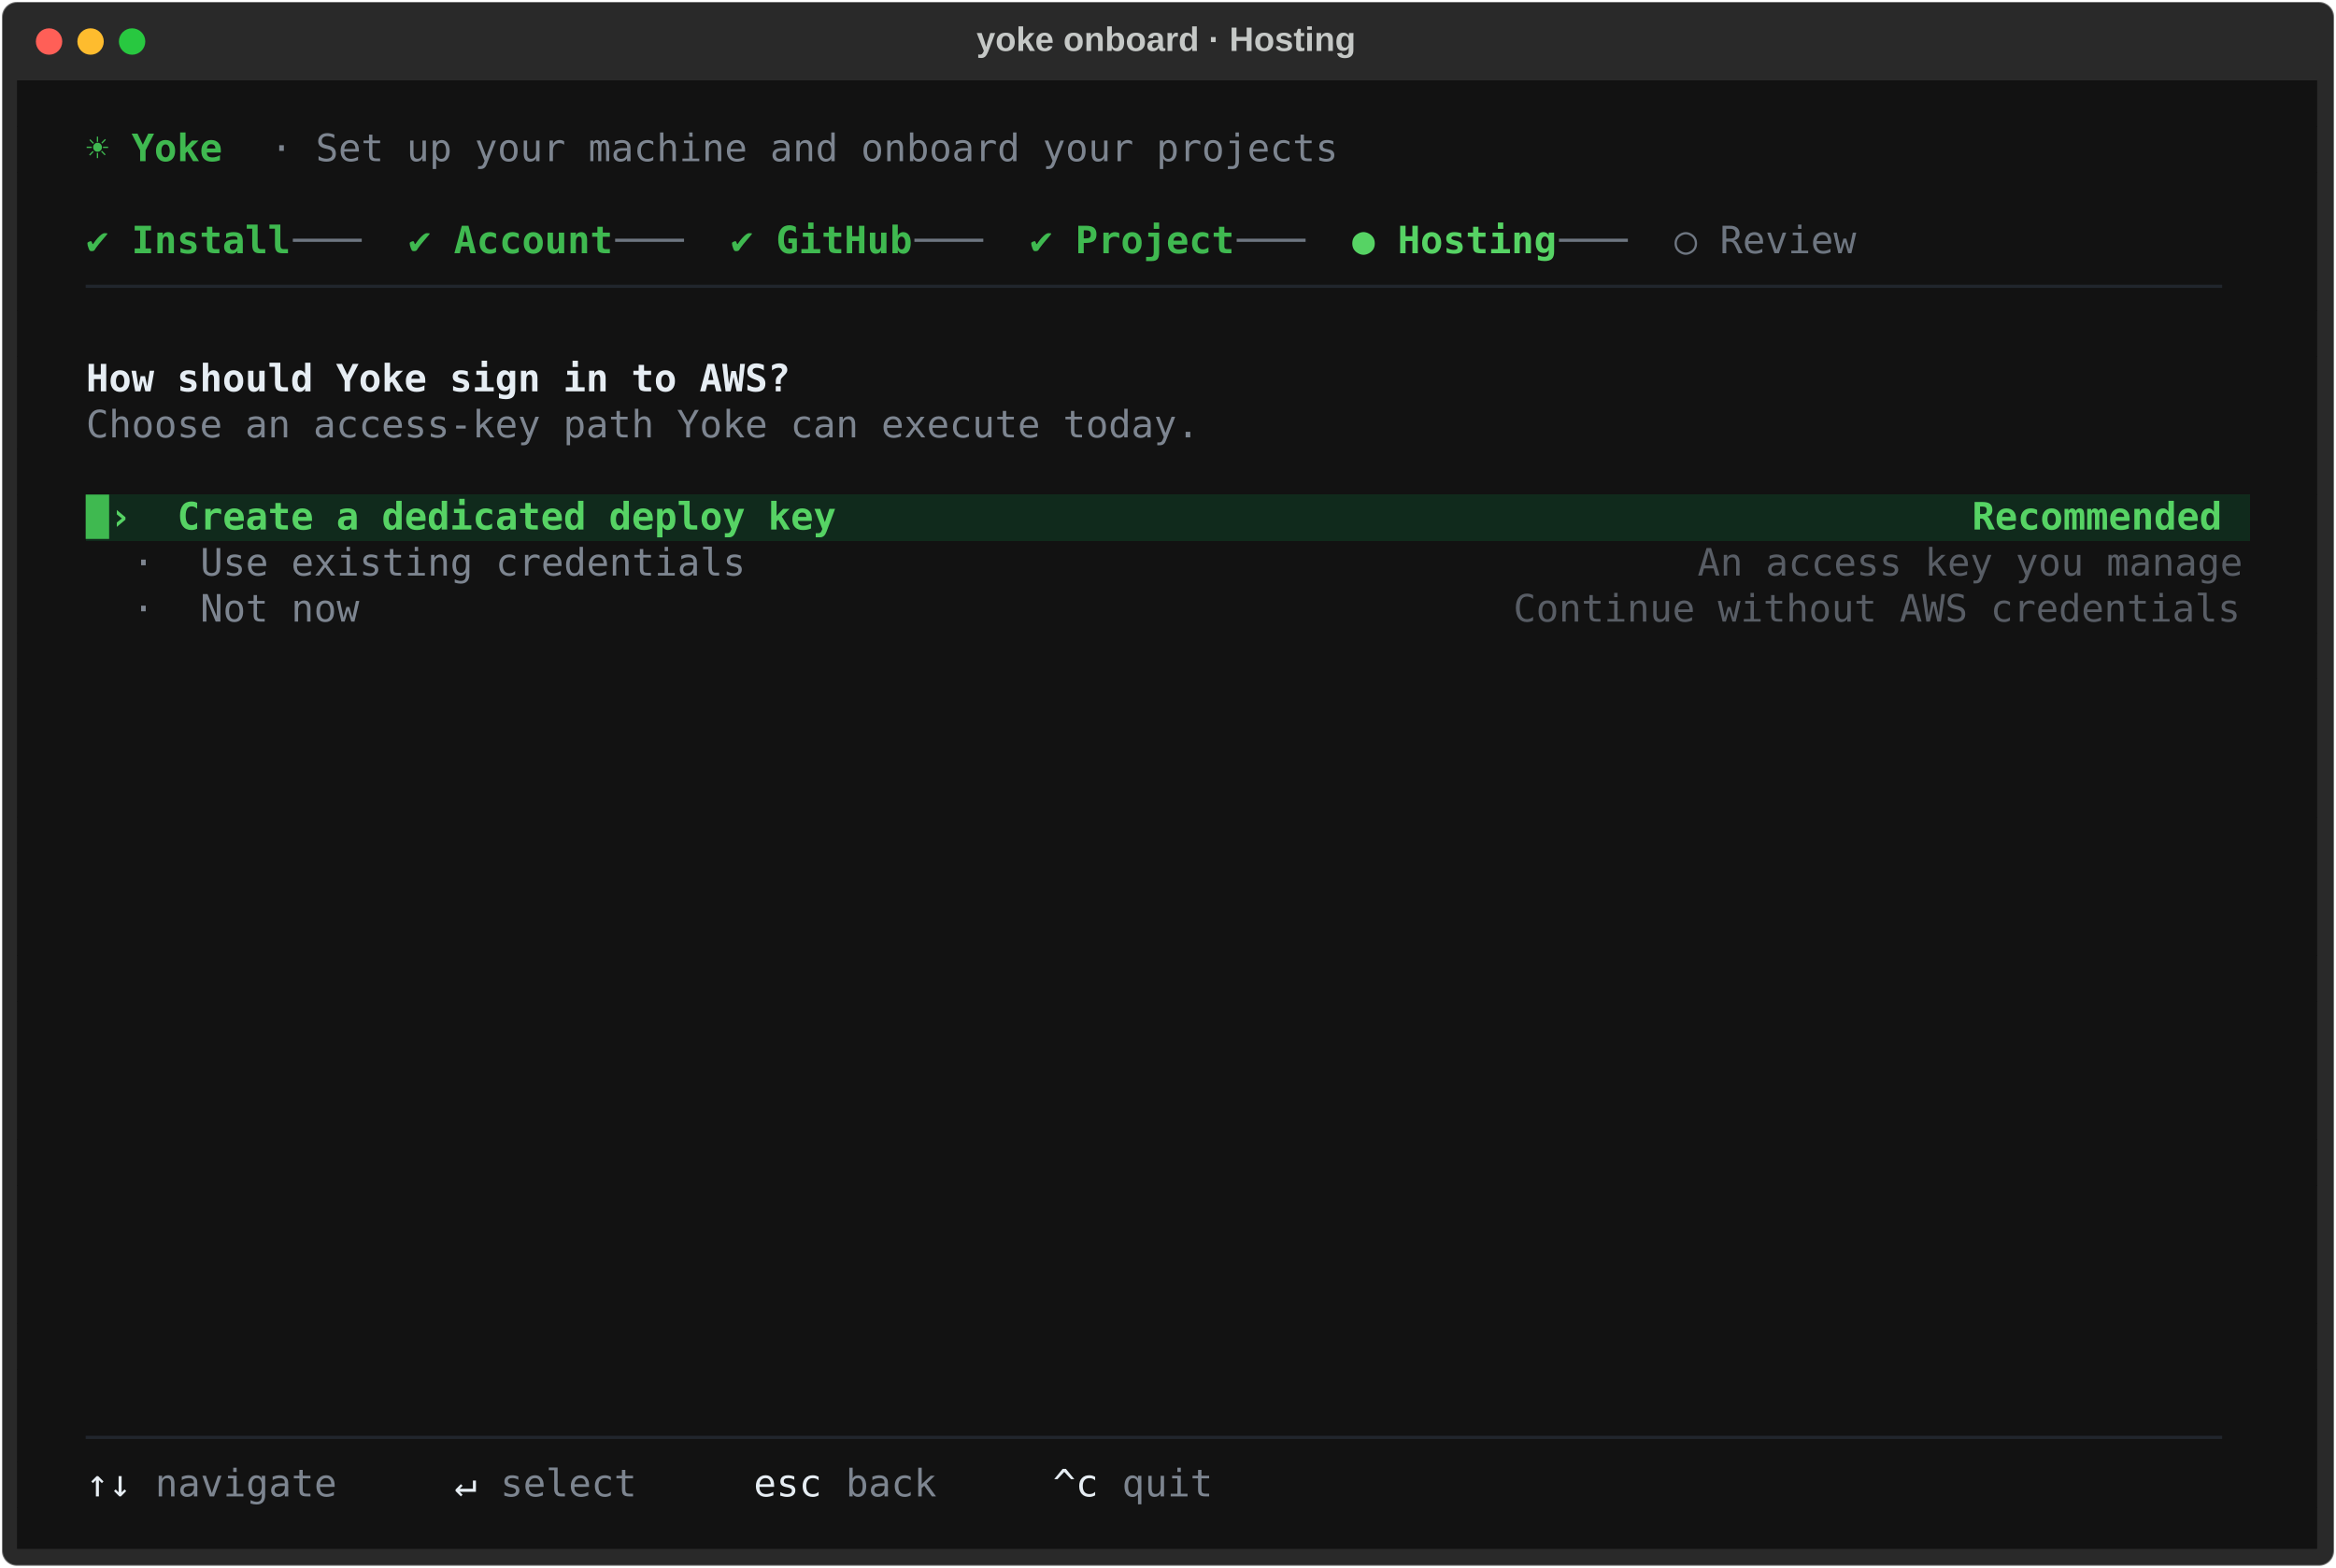
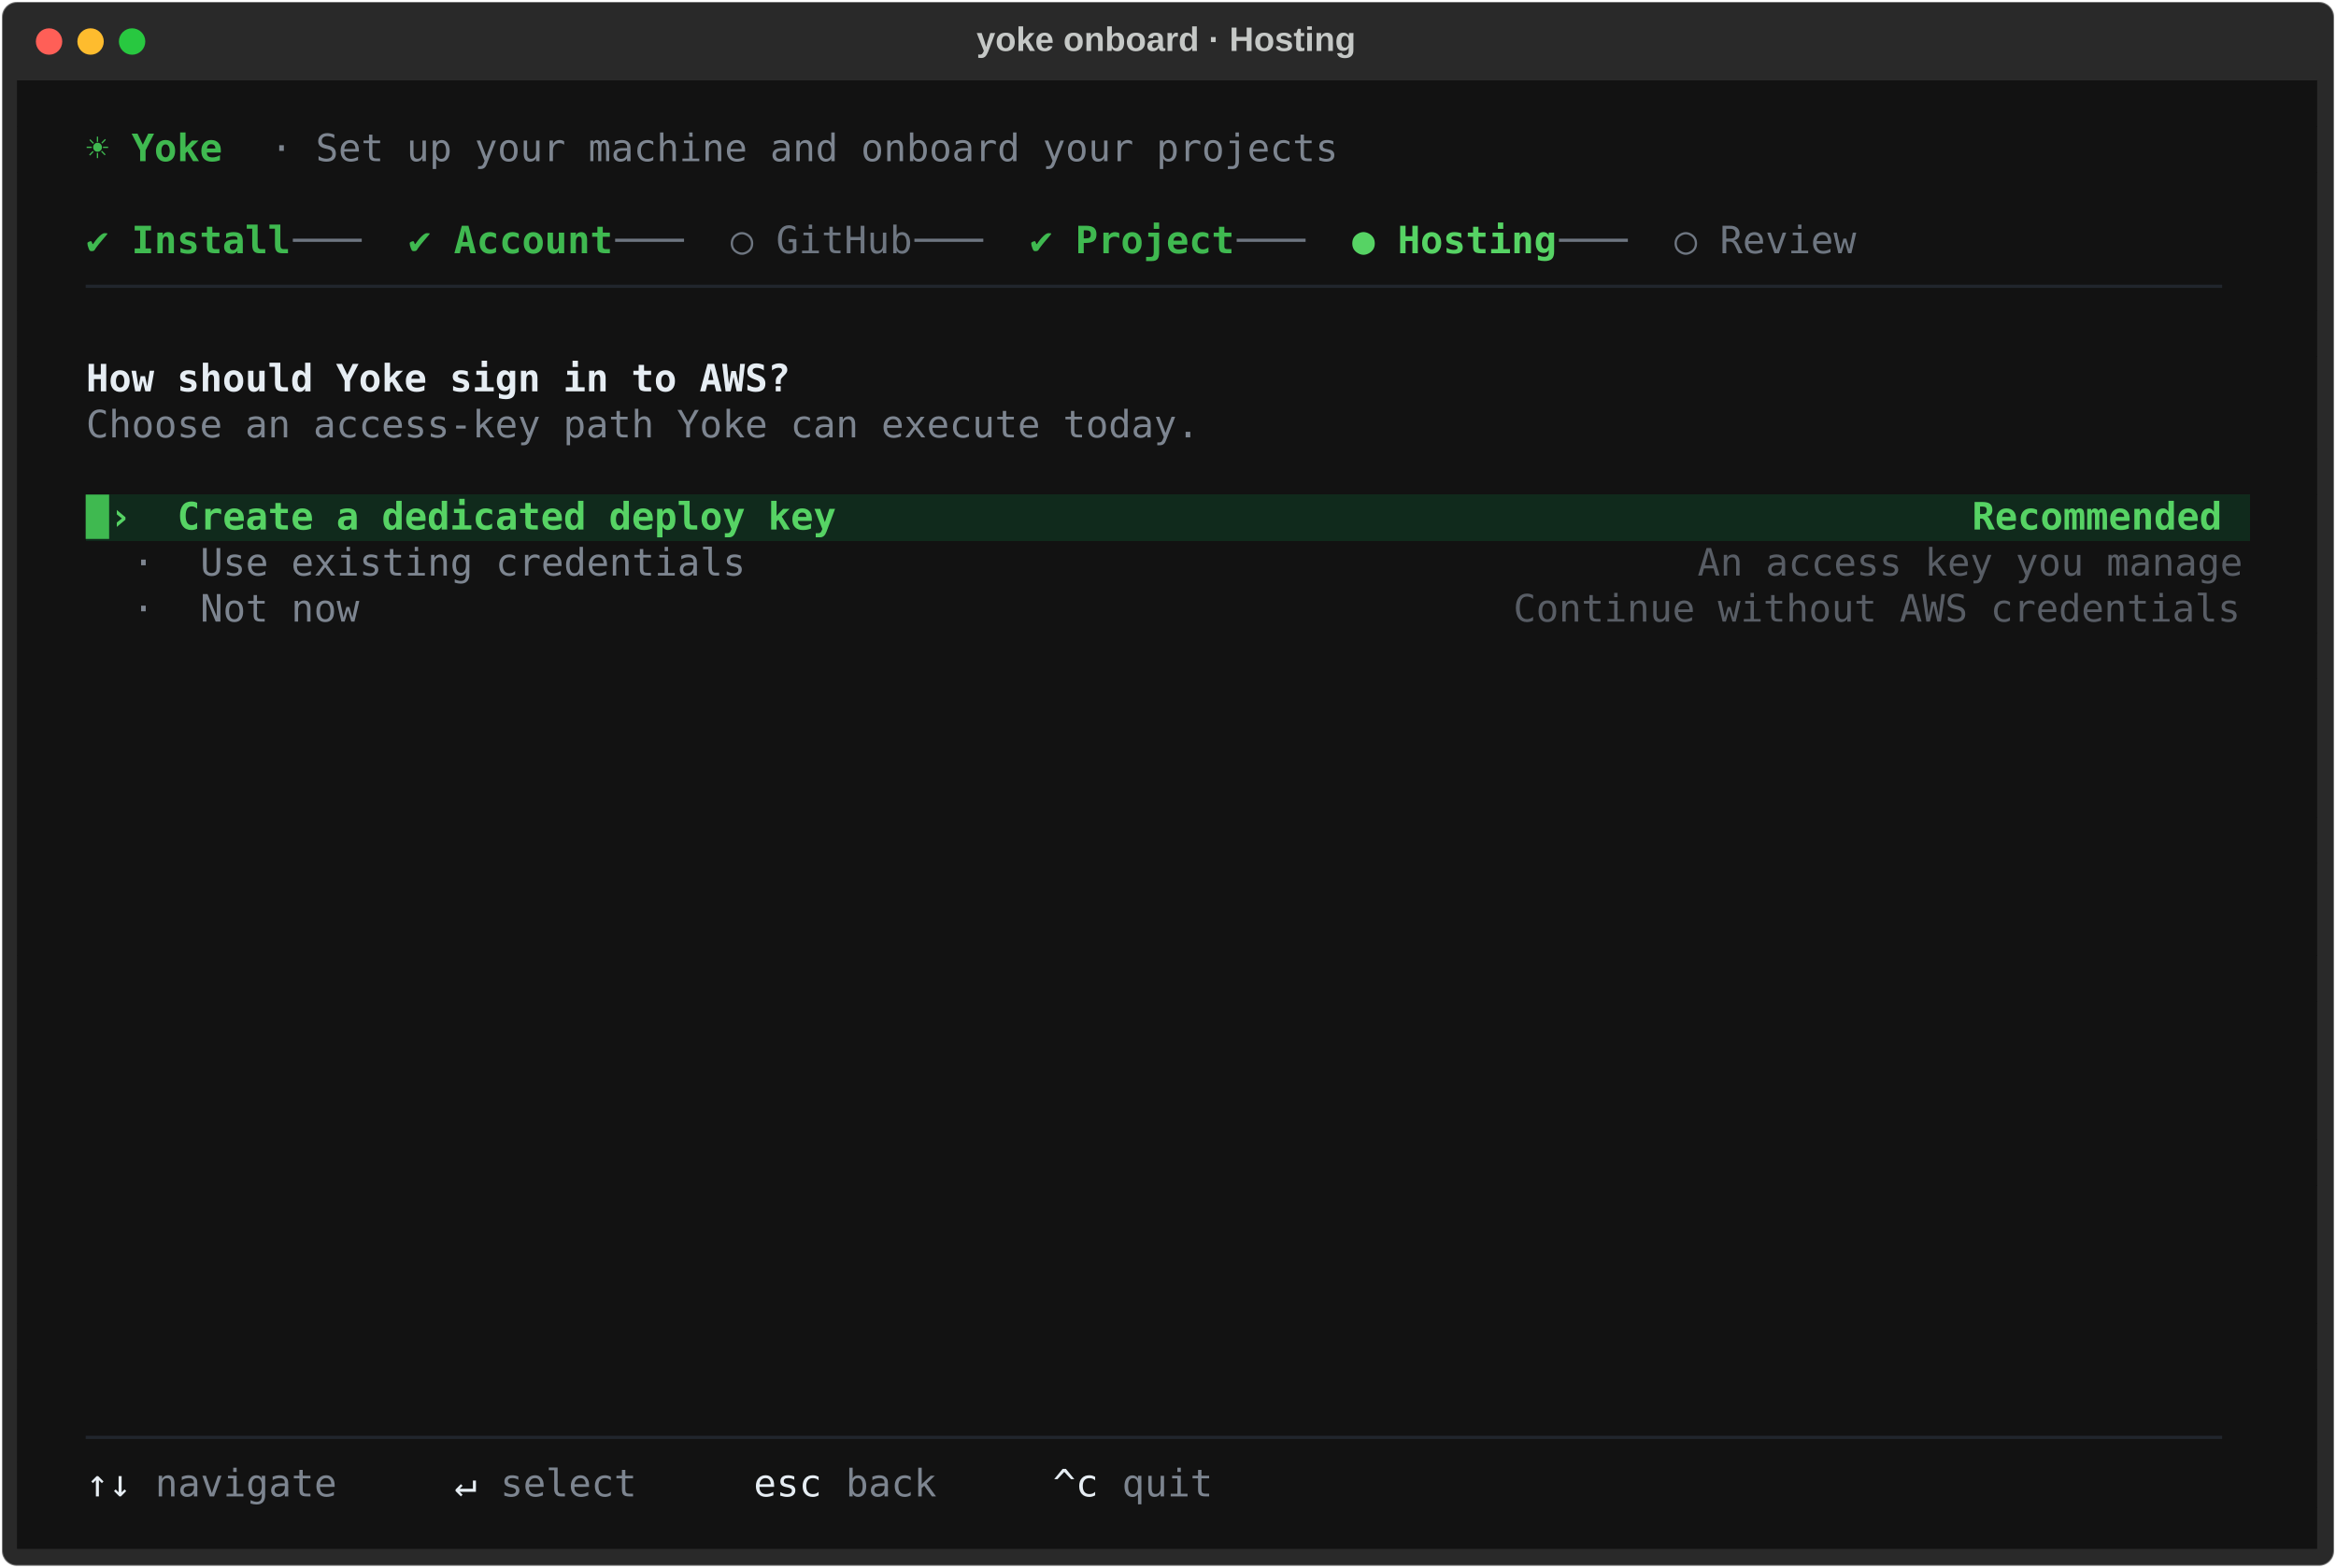
<svg xmlns="http://www.w3.org/2000/svg" class="rich-terminal" viewBox="0 0 1238 830.8">
  <style>

    @font-face {
        font-family: "Fira Code";
        src: local("FiraCode-Regular"),
                url("https://cdnjs.cloudflare.com/ajax/libs/firacode/{{VERSION}}/woff2/FiraCode-Regular.woff2") format("woff2"),
                url("https://cdnjs.cloudflare.com/ajax/libs/firacode/{{VERSION}}/woff/FiraCode-Regular.woff") format("woff");
        font-style: normal;
        font-weight: 400;
    }
    @font-face {
        font-family: "Fira Code";
        src: local("FiraCode-Bold"),
                url("https://cdnjs.cloudflare.com/ajax/libs/firacode/{{VERSION}}/woff2/FiraCode-Bold.woff2") format("woff2"),
                url("https://cdnjs.cloudflare.com/ajax/libs/firacode/{{VERSION}}/woff/FiraCode-Bold.woff") format("woff");
        font-style: bold;
        font-weight: 700;
    }

    .terminal-YOKE-matrix {
        font-family: Fira Code, monospace;
        font-size: 20px;
        line-height: 24.4px;
        font-variant-east-asian: full-width;
    }

    .terminal-YOKE-title {
        font-size: 18px;
        font-weight: bold;
        font-family: arial;
    }

.terminal-YOKE-r2 { fill: #3fb950;font-weight: bold }
.terminal-YOKE-r3 { fill: #e6edf3 }
.terminal-YOKE-r4 { fill: #7d8590 }
.terminal-YOKE-r5 { fill: #6e7681 }
.terminal-YOKE-r6 { fill: #56d364;font-weight: bold }
.terminal-YOKE-r7 { fill: #21262d }
.terminal-YOKE-r8 { fill: #e6edf3;font-weight: bold }
.terminal-YOKE-r9 { fill: #3fb950 }
.terminal-YOKE-r11 { fill: #585d65 }
    </style>
  <defs>
    <clipPath id="terminal-YOKE-clip-terminal">
      <rect x="0" y="0" width="1219.0" height="779.8" />
    </clipPath>
    <clipPath id="terminal-YOKE-line-0">
      <rect x="0" y="1.5" width="1220" height="24.65" />
    </clipPath>
    <clipPath id="terminal-YOKE-line-1">
      <rect x="0" y="25.9" width="1220" height="24.65" />
    </clipPath>
    <clipPath id="terminal-YOKE-line-2">
      <rect x="0" y="50.3" width="1220" height="24.65" />
    </clipPath>
    <clipPath id="terminal-YOKE-line-3">
      <rect x="0" y="74.7" width="1220" height="24.65" />
    </clipPath>
    <clipPath id="terminal-YOKE-line-4">
      <rect x="0" y="99.1" width="1220" height="24.65" />
    </clipPath>
    <clipPath id="terminal-YOKE-line-5">
      <rect x="0" y="123.5" width="1220" height="24.65" />
    </clipPath>
    <clipPath id="terminal-YOKE-line-6">
      <rect x="0" y="147.9" width="1220" height="24.65" />
    </clipPath>
    <clipPath id="terminal-YOKE-line-7">
      <rect x="0" y="172.3" width="1220" height="24.65" />
    </clipPath>
    <clipPath id="terminal-YOKE-line-8">
      <rect x="0" y="196.7" width="1220" height="24.65" />
    </clipPath>
    <clipPath id="terminal-YOKE-line-9">
      <rect x="0" y="221.1" width="1220" height="24.65" />
    </clipPath>
    <clipPath id="terminal-YOKE-line-10">
      <rect x="0" y="245.5" width="1220" height="24.65" />
    </clipPath>
    <clipPath id="terminal-YOKE-line-11">
      <rect x="0" y="269.9" width="1220" height="24.65" />
    </clipPath>
    <clipPath id="terminal-YOKE-line-12">
      <rect x="0" y="294.3" width="1220" height="24.65" />
    </clipPath>
    <clipPath id="terminal-YOKE-line-13">
      <rect x="0" y="318.7" width="1220" height="24.65" />
    </clipPath>
    <clipPath id="terminal-YOKE-line-14">
      <rect x="0" y="343.1" width="1220" height="24.65" />
    </clipPath>
    <clipPath id="terminal-YOKE-line-15">
      <rect x="0" y="367.5" width="1220" height="24.65" />
    </clipPath>
    <clipPath id="terminal-YOKE-line-16">
      <rect x="0" y="391.9" width="1220" height="24.65" />
    </clipPath>
    <clipPath id="terminal-YOKE-line-17">
      <rect x="0" y="416.3" width="1220" height="24.65" />
    </clipPath>
    <clipPath id="terminal-YOKE-line-18">
      <rect x="0" y="440.7" width="1220" height="24.65" />
    </clipPath>
    <clipPath id="terminal-YOKE-line-19">
      <rect x="0" y="465.1" width="1220" height="24.65" />
    </clipPath>
    <clipPath id="terminal-YOKE-line-20">
      <rect x="0" y="489.5" width="1220" height="24.65" />
    </clipPath>
    <clipPath id="terminal-YOKE-line-21">
      <rect x="0" y="513.9" width="1220" height="24.65" />
    </clipPath>
    <clipPath id="terminal-YOKE-line-22">
      <rect x="0" y="538.3" width="1220" height="24.65" />
    </clipPath>
    <clipPath id="terminal-YOKE-line-23">
      <rect x="0" y="562.7" width="1220" height="24.65" />
    </clipPath>
    <clipPath id="terminal-YOKE-line-24">
      <rect x="0" y="587.1" width="1220" height="24.65" />
    </clipPath>
    <clipPath id="terminal-YOKE-line-25">
      <rect x="0" y="611.5" width="1220" height="24.65" />
    </clipPath>
    <clipPath id="terminal-YOKE-line-26">
      <rect x="0" y="635.9" width="1220" height="24.65" />
    </clipPath>
    <clipPath id="terminal-YOKE-line-27">
      <rect x="0" y="660.3" width="1220" height="24.65" />
    </clipPath>
    <clipPath id="terminal-YOKE-line-28">
      <rect x="0" y="684.7" width="1220" height="24.65" />
    </clipPath>
    <clipPath id="terminal-YOKE-line-29">
      <rect x="0" y="709.1" width="1220" height="24.65" />
    </clipPath>
    <clipPath id="terminal-YOKE-line-30">
      <rect x="0" y="733.5" width="1220" height="24.65" />
    </clipPath>
  </defs>
  <rect fill="#292929" stroke="rgba(255,255,255,0.35)" stroke-width="1" x="1" y="1" width="1236" height="828.8" rx="8" />
  <text class="terminal-YOKE-title" fill="#c5c8c6" text-anchor="middle" x="618" y="27">yoke onboard · Hosting</text>
  <g transform="translate(26,22)">
    <circle cx="0" cy="0" r="7" fill="#ff5f57" />
    <circle cx="22" cy="0" r="7" fill="#febc2e" />
    <circle cx="44" cy="0" r="7" fill="#28c840" />
  </g>
  <g transform="translate(9, 41)" clip-path="url(#terminal-YOKE-clip-terminal)">
    <rect fill="#121212" x="0" y="1.5" width="1220" height="24.65" shape-rendering="crispEdges" />
    <rect fill="#121212" x="0" y="25.9" width="36.6" height="24.65" shape-rendering="crispEdges" />
    <rect fill="#121212" x="36.6" y="25.9" width="73.2" height="24.65" shape-rendering="crispEdges" />
    <rect fill="#121212" x="109.8" y="25.9" width="24.4" height="24.65" shape-rendering="crispEdges" />
    <rect fill="#121212" x="134.2" y="25.9" width="573.4" height="24.65" shape-rendering="crispEdges" />
    <rect fill="#121212" x="707.6" y="25.9" width="512.4" height="24.65" shape-rendering="crispEdges" />
    <rect fill="#121212" x="0" y="50.3" width="1220" height="24.65" shape-rendering="crispEdges" />
    <rect fill="#121212" x="0" y="74.7" width="36.6" height="24.65" shape-rendering="crispEdges" />
    <rect fill="#121212" x="36.6" y="74.7" width="109.8" height="24.65" shape-rendering="crispEdges" />
    <rect fill="#121212" x="146.4" y="74.7" width="61" height="24.65" shape-rendering="crispEdges" />
    <rect fill="#121212" x="207.4" y="74.7" width="109.8" height="24.65" shape-rendering="crispEdges" />
    <rect fill="#121212" x="317.2" y="74.7" width="61" height="24.65" shape-rendering="crispEdges" />
    <rect fill="#121212" x="378.2" y="74.7" width="97.6" height="24.65" shape-rendering="crispEdges" />
    <rect fill="#121212" x="475.8" y="74.7" width="61" height="24.65" shape-rendering="crispEdges" />
    <rect fill="#121212" x="536.8" y="74.7" width="109.8" height="24.65" shape-rendering="crispEdges" />
    <rect fill="#121212" x="646.6" y="74.7" width="61" height="24.65" shape-rendering="crispEdges" />
    <rect fill="#121212" x="707.6" y="74.7" width="109.8" height="24.65" shape-rendering="crispEdges" />
    <rect fill="#121212" x="817.4" y="74.7" width="61" height="24.65" shape-rendering="crispEdges" />
    <rect fill="#121212" x="878.4" y="74.7" width="97.6" height="24.65" shape-rendering="crispEdges" />
    <rect fill="#121212" x="976" y="74.7" width="244" height="24.65" shape-rendering="crispEdges" />
    <rect fill="#121212" x="0" y="99.1" width="36.6" height="24.65" shape-rendering="crispEdges" />
    <rect fill="#121212" x="36.6" y="99.1" width="1146.8" height="24.65" shape-rendering="crispEdges" />
    <rect fill="#121212" x="1183.4" y="99.1" width="36.6" height="24.65" shape-rendering="crispEdges" />
    <rect fill="#121212" x="0" y="123.5" width="1220" height="24.65" shape-rendering="crispEdges" />
    <rect fill="#121212" x="0" y="147.9" width="36.6" height="24.65" shape-rendering="crispEdges" />
    <rect fill="#121212" x="36.6" y="147.9" width="378.2" height="24.65" shape-rendering="crispEdges" />
    <rect fill="#121212" x="414.8" y="147.9" width="805.2" height="24.65" shape-rendering="crispEdges" />
    <rect fill="#121212" x="0" y="172.3" width="36.6" height="24.65" shape-rendering="crispEdges" />
    <rect fill="#121212" x="36.6" y="172.3" width="597.8" height="24.65" shape-rendering="crispEdges" />
    <rect fill="#121212" x="634.4" y="172.3" width="549" height="24.65" shape-rendering="crispEdges" />
    <rect fill="#121212" x="1183.4" y="172.3" width="36.6" height="24.65" shape-rendering="crispEdges" />
    <rect fill="#121212" x="0" y="196.7" width="36.6" height="24.65" shape-rendering="crispEdges" />
    <rect fill="#121212" x="36.6" y="196.7" width="0" height="24.65" shape-rendering="crispEdges" />
    <rect fill="#121212" x="36.6" y="196.7" width="1183.4" height="24.65" shape-rendering="crispEdges" />
    <rect fill="#121212" x="0" y="221.1" width="36.6" height="24.65" shape-rendering="crispEdges" />
    <rect fill="#102a1c" x="36.6" y="221.1" width="12.2" height="24.65" shape-rendering="crispEdges" />
    <rect fill="#102a1c" x="48.8" y="221.1" width="1134.6" height="24.65" shape-rendering="crispEdges" />
    <rect fill="#121212" x="1183.4" y="221.1" width="36.6" height="24.65" shape-rendering="crispEdges" />
    <rect fill="#121212" x="0" y="245.5" width="36.6" height="24.65" shape-rendering="crispEdges" />
    <rect fill="#121212" x="36.6" y="245.5" width="12.2" height="24.65" shape-rendering="crispEdges" />
    <rect fill="#121212" x="48.8" y="245.5" width="12.2" height="24.65" shape-rendering="crispEdges" />
    <rect fill="#121212" x="61" y="245.5" width="829.6" height="24.65" shape-rendering="crispEdges" />
    <rect fill="#121212" x="890.6" y="245.5" width="292.8" height="24.65" shape-rendering="crispEdges" />
    <rect fill="#121212" x="1183.4" y="245.5" width="36.6" height="24.65" shape-rendering="crispEdges" />
    <rect fill="#121212" x="0" y="269.9" width="36.6" height="24.65" shape-rendering="crispEdges" />
    <rect fill="#121212" x="36.6" y="269.9" width="12.2" height="24.65" shape-rendering="crispEdges" />
    <rect fill="#121212" x="48.8" y="269.9" width="12.2" height="24.65" shape-rendering="crispEdges" />
    <rect fill="#121212" x="61" y="269.9" width="732" height="24.65" shape-rendering="crispEdges" />
    <rect fill="#121212" x="793" y="269.9" width="390.4" height="24.65" shape-rendering="crispEdges" />
    <rect fill="#121212" x="1183.4" y="269.9" width="36.6" height="24.65" shape-rendering="crispEdges" />
    <rect fill="#121212" x="0" y="294.3" width="36.6" height="24.65" shape-rendering="crispEdges" />
    <rect fill="#121212" x="36.6" y="294.3" width="1183.4" height="24.65" shape-rendering="crispEdges" />
    <rect fill="#121212" x="0" y="318.7" width="36.6" height="24.65" shape-rendering="crispEdges" />
    <rect fill="#121212" x="36.6" y="318.7" width="1183.4" height="24.65" shape-rendering="crispEdges" />
    <rect fill="#121212" x="0" y="343.1" width="36.6" height="24.65" shape-rendering="crispEdges" />
    <rect fill="#121212" x="36.6" y="343.1" width="1183.4" height="24.65" shape-rendering="crispEdges" />
    <rect fill="#121212" x="0" y="367.5" width="36.6" height="24.65" shape-rendering="crispEdges" />
    <rect fill="#121212" x="36.6" y="367.5" width="1183.4" height="24.65" shape-rendering="crispEdges" />
    <rect fill="#121212" x="0" y="391.9" width="36.6" height="24.65" shape-rendering="crispEdges" />
    <rect fill="#121212" x="36.6" y="391.9" width="1183.4" height="24.65" shape-rendering="crispEdges" />
    <rect fill="#121212" x="0" y="416.3" width="36.6" height="24.65" shape-rendering="crispEdges" />
    <rect fill="#121212" x="36.6" y="416.3" width="1183.4" height="24.65" shape-rendering="crispEdges" />
    <rect fill="#121212" x="0" y="440.7" width="36.6" height="24.65" shape-rendering="crispEdges" />
    <rect fill="#121212" x="36.6" y="440.7" width="1183.4" height="24.65" shape-rendering="crispEdges" />
    <rect fill="#121212" x="0" y="465.1" width="36.6" height="24.65" shape-rendering="crispEdges" />
    <rect fill="#121212" x="36.6" y="465.1" width="1183.4" height="24.65" shape-rendering="crispEdges" />
    <rect fill="#121212" x="0" y="489.5" width="36.6" height="24.65" shape-rendering="crispEdges" />
    <rect fill="#121212" x="36.6" y="489.5" width="1183.4" height="24.65" shape-rendering="crispEdges" />
    <rect fill="#121212" x="0" y="513.9" width="36.6" height="24.65" shape-rendering="crispEdges" />
    <rect fill="#121212" x="36.6" y="513.9" width="1183.4" height="24.65" shape-rendering="crispEdges" />
    <rect fill="#121212" x="0" y="538.3" width="36.6" height="24.65" shape-rendering="crispEdges" />
    <rect fill="#121212" x="36.6" y="538.3" width="1183.4" height="24.65" shape-rendering="crispEdges" />
    <rect fill="#121212" x="0" y="562.7" width="36.6" height="24.65" shape-rendering="crispEdges" />
    <rect fill="#121212" x="36.6" y="562.7" width="1183.4" height="24.65" shape-rendering="crispEdges" />
    <rect fill="#121212" x="0" y="587.1" width="36.6" height="24.65" shape-rendering="crispEdges" />
    <rect fill="#121212" x="36.6" y="587.1" width="1183.4" height="24.65" shape-rendering="crispEdges" />
    <rect fill="#121212" x="0" y="611.5" width="36.6" height="24.65" shape-rendering="crispEdges" />
    <rect fill="#121212" x="36.6" y="611.5" width="1183.4" height="24.65" shape-rendering="crispEdges" />
    <rect fill="#121212" x="0" y="635.9" width="36.6" height="24.65" shape-rendering="crispEdges" />
    <rect fill="#121212" x="36.6" y="635.9" width="1183.4" height="24.65" shape-rendering="crispEdges" />
    <rect fill="#121212" x="0" y="660.3" width="36.6" height="24.65" shape-rendering="crispEdges" />
    <rect fill="#121212" x="36.6" y="660.3" width="1183.4" height="24.65" shape-rendering="crispEdges" />
    <rect fill="#121212" x="0" y="684.7" width="36.6" height="24.65" shape-rendering="crispEdges" />
    <rect fill="#121212" x="36.6" y="684.7" width="1183.4" height="24.65" shape-rendering="crispEdges" />
    <rect fill="#121212" x="0" y="709.1" width="36.6" height="24.65" shape-rendering="crispEdges" />
    <rect fill="#121212" x="36.6" y="709.1" width="1146.8" height="24.65" shape-rendering="crispEdges" />
    <rect fill="#121212" x="1183.4" y="709.1" width="36.6" height="24.65" shape-rendering="crispEdges" />
    <rect fill="#121212" x="0" y="733.5" width="36.6" height="24.65" shape-rendering="crispEdges" />
    <rect fill="#121212" x="36.6" y="733.5" width="24.4" height="24.65" shape-rendering="crispEdges" />
    <rect fill="#121212" x="61" y="733.5" width="12.2" height="24.65" shape-rendering="crispEdges" />
    <rect fill="#121212" x="73.2" y="733.5" width="97.6" height="24.65" shape-rendering="crispEdges" />
    <rect fill="#121212" x="170.8" y="733.5" width="61" height="24.65" shape-rendering="crispEdges" />
    <rect fill="#121212" x="231.8" y="733.5" width="12.2" height="24.65" shape-rendering="crispEdges" />
    <rect fill="#121212" x="244" y="733.5" width="12.2" height="24.65" shape-rendering="crispEdges" />
    <rect fill="#121212" x="256.2" y="733.5" width="73.2" height="24.65" shape-rendering="crispEdges" />
    <rect fill="#121212" x="329.4" y="733.5" width="61" height="24.65" shape-rendering="crispEdges" />
    <rect fill="#121212" x="390.4" y="733.5" width="36.6" height="24.65" shape-rendering="crispEdges" />
    <rect fill="#121212" x="427" y="733.5" width="12.2" height="24.65" shape-rendering="crispEdges" />
    <rect fill="#121212" x="439.2" y="733.5" width="48.8" height="24.65" shape-rendering="crispEdges" />
    <rect fill="#121212" x="488" y="733.5" width="61" height="24.65" shape-rendering="crispEdges" />
    <rect fill="#121212" x="549" y="733.5" width="24.4" height="24.65" shape-rendering="crispEdges" />
    <rect fill="#121212" x="573.4" y="733.5" width="12.2" height="24.65" shape-rendering="crispEdges" />
    <rect fill="#121212" x="585.6" y="733.5" width="48.8" height="24.65" shape-rendering="crispEdges" />
    <rect fill="#121212" x="634.4" y="733.5" width="585.6" height="24.65" shape-rendering="crispEdges" />
    <rect fill="#121212" x="0" y="757.9" width="1220" height="24.65" shape-rendering="crispEdges" />
    <g class="terminal-YOKE-matrix">
      <text class="terminal-YOKE-r2" x="36.6" y="44.4" textLength="73.2" clip-path="url(#terminal-YOKE-line-1)">☀ Yoke</text>
      <text class="terminal-YOKE-r4" x="134.2" y="44.4" textLength="573.4" clip-path="url(#terminal-YOKE-line-1)">· Set up your machine and onboard your projects</text>
      <text class="terminal-YOKE-r2" x="36.6" y="93.2" textLength="109.8" clip-path="url(#terminal-YOKE-line-3)">✔ Install</text>
      <text class="terminal-YOKE-r5" x="146.4" y="93.2" textLength="61" clip-path="url(#terminal-YOKE-line-3)"> ─── </text>
      <text class="terminal-YOKE-r2" x="207.4" y="93.2" textLength="109.8" clip-path="url(#terminal-YOKE-line-3)">✔ Account</text>
      <text class="terminal-YOKE-r5" x="317.2" y="93.2" textLength="61" clip-path="url(#terminal-YOKE-line-3)"> ─── </text>
-       <text class="terminal-YOKE-r2" x="378.2" y="93.2" textLength="97.6" clip-path="url(#terminal-YOKE-line-3)">✔ GitHub</text>
+       <text class="terminal-YOKE-r5" x="378.2" y="93.2" textLength="97.6" clip-path="url(#terminal-YOKE-line-3)">○ GitHub</text>
      <text class="terminal-YOKE-r5" x="475.8" y="93.2" textLength="61" clip-path="url(#terminal-YOKE-line-3)"> ─── </text>
      <text class="terminal-YOKE-r2" x="536.8" y="93.2" textLength="109.8" clip-path="url(#terminal-YOKE-line-3)">✔ Project</text>
      <text class="terminal-YOKE-r5" x="646.6" y="93.2" textLength="61" clip-path="url(#terminal-YOKE-line-3)"> ─── </text>
      <text class="terminal-YOKE-r6" x="707.6" y="93.2" textLength="109.8" clip-path="url(#terminal-YOKE-line-3)">● Hosting</text>
      <text class="terminal-YOKE-r5" x="817.4" y="93.2" textLength="61" clip-path="url(#terminal-YOKE-line-3)"> ─── </text>
      <text class="terminal-YOKE-r5" x="878.4" y="93.2" textLength="97.6" clip-path="url(#terminal-YOKE-line-3)">○ Review</text>
      <text class="terminal-YOKE-r7" x="36.6" y="117.6" textLength="1146.8" clip-path="url(#terminal-YOKE-line-4)">──────────────────────────────────────────────────────────────────────────────────────────────</text>
      <text class="terminal-YOKE-r8" x="36.6" y="166.4" textLength="378.2" clip-path="url(#terminal-YOKE-line-6)">How should Yoke sign in to AWS?</text>
      <text class="terminal-YOKE-r4" x="36.6" y="190.8" textLength="597.8" clip-path="url(#terminal-YOKE-line-7)">Choose an access-key path Yoke can execute today.</text>
      <text class="terminal-YOKE-r9" x="36.6" y="239.6" textLength="12.2" clip-path="url(#terminal-YOKE-line-9)">█</text>
      <text class="terminal-YOKE-r6" x="48.8" y="239.6" textLength="1134.6" clip-path="url(#terminal-YOKE-line-9)">›  Create a dedicated deploy key                                                  Recommended</text>
      <text class="terminal-YOKE-r4" x="61" y="264" textLength="829.6" clip-path="url(#terminal-YOKE-line-10)">·  Use existing credentials                                         </text>
      <text class="terminal-YOKE-r11" x="890.6" y="264" textLength="292.8" clip-path="url(#terminal-YOKE-line-10)">An access key you manage</text>
      <text class="terminal-YOKE-r4" x="61" y="288.4" textLength="732" clip-path="url(#terminal-YOKE-line-11)">·  Not now                                                  </text>
      <text class="terminal-YOKE-r11" x="793" y="288.4" textLength="390.4" clip-path="url(#terminal-YOKE-line-11)">Continue without AWS credentials</text>
      <text class="terminal-YOKE-r7" x="36.6" y="727.6" textLength="1146.8" clip-path="url(#terminal-YOKE-line-29)">──────────────────────────────────────────────────────────────────────────────────────────────</text>
      <text class="terminal-YOKE-r3" x="36.6" y="752" textLength="24.4" clip-path="url(#terminal-YOKE-line-30)">↑↓</text>
      <text class="terminal-YOKE-r4" x="73.2" y="752" textLength="97.6" clip-path="url(#terminal-YOKE-line-30)">navigate</text>
      <text class="terminal-YOKE-r3" x="231.8" y="752" textLength="12.2" clip-path="url(#terminal-YOKE-line-30)">↵</text>
      <text class="terminal-YOKE-r4" x="256.2" y="752" textLength="73.2" clip-path="url(#terminal-YOKE-line-30)">select</text>
      <text class="terminal-YOKE-r3" x="390.4" y="752" textLength="36.6" clip-path="url(#terminal-YOKE-line-30)">esc</text>
      <text class="terminal-YOKE-r4" x="439.2" y="752" textLength="48.8" clip-path="url(#terminal-YOKE-line-30)">back</text>
      <text class="terminal-YOKE-r3" x="549" y="752" textLength="24.4" clip-path="url(#terminal-YOKE-line-30)">^c</text>
      <text class="terminal-YOKE-r4" x="585.6" y="752" textLength="48.8" clip-path="url(#terminal-YOKE-line-30)">quit</text>
    </g>
  </g>
</svg>
